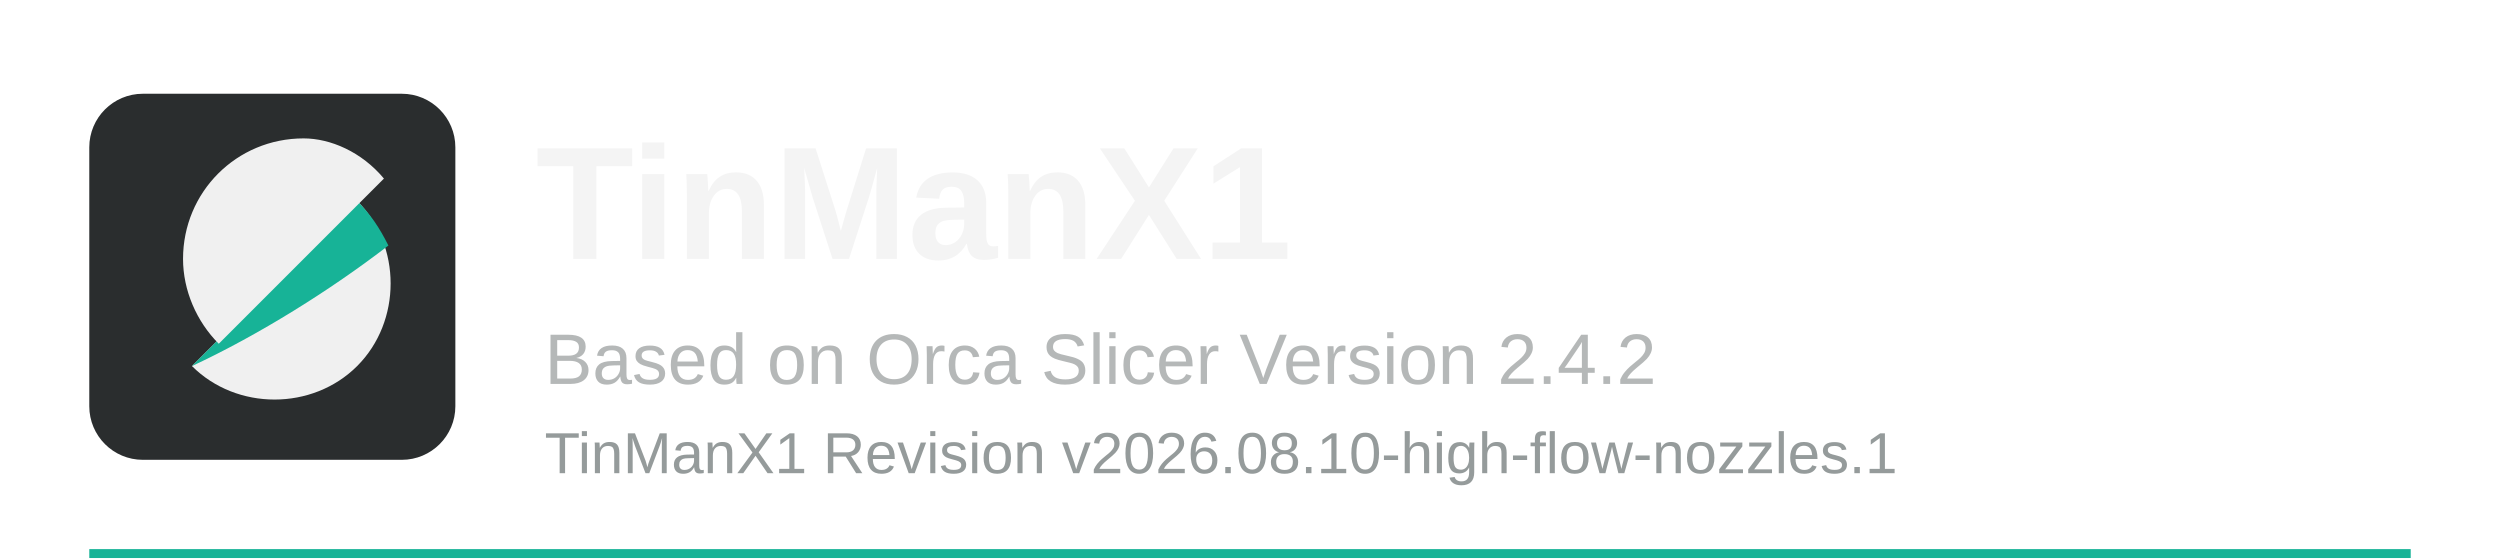
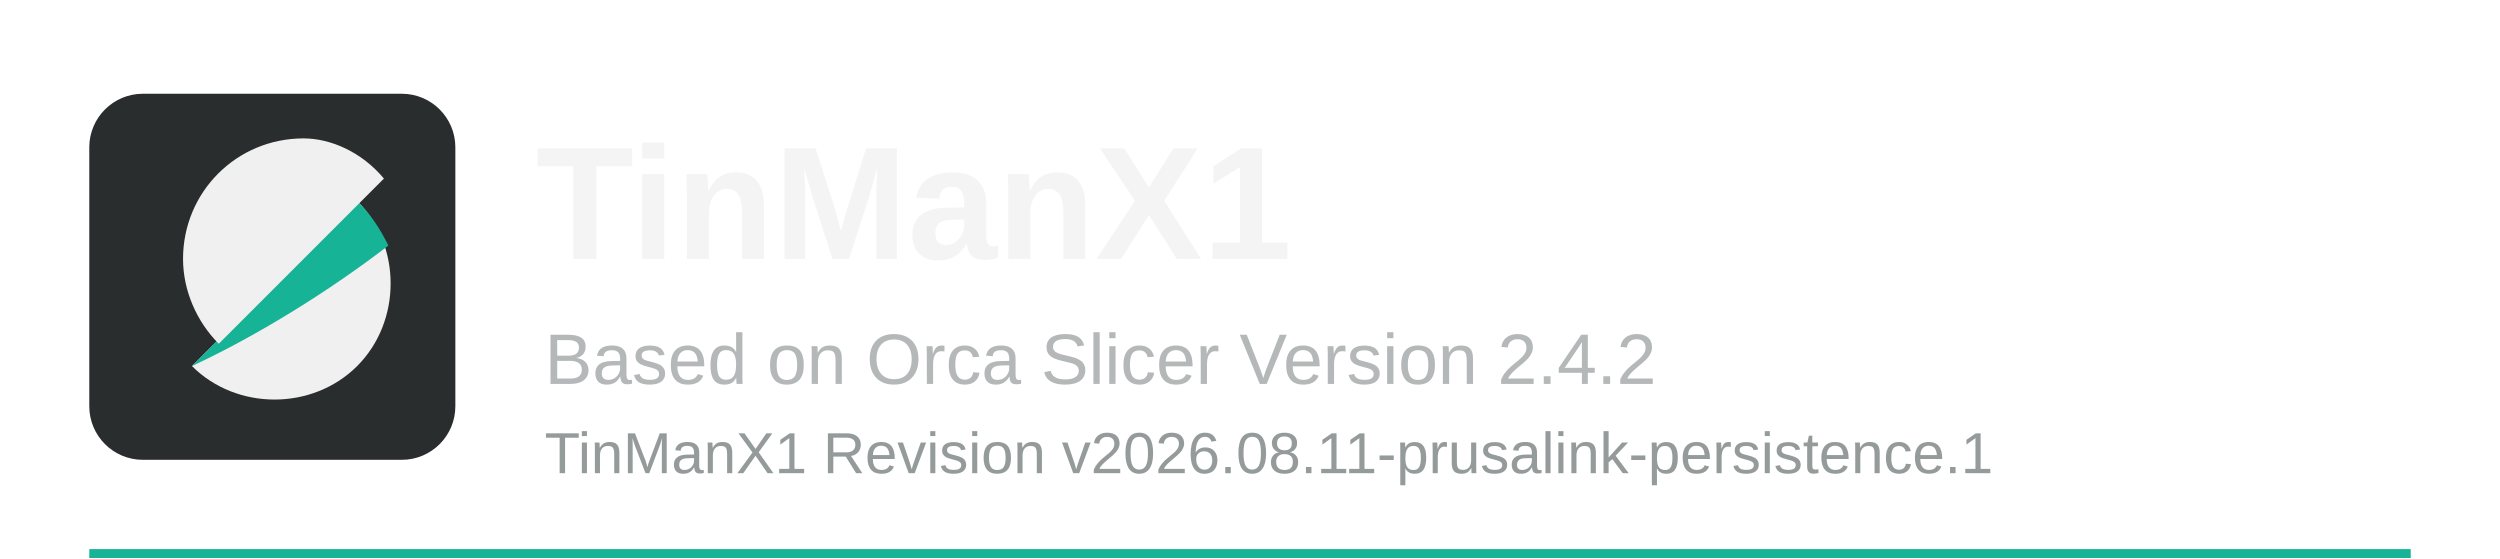
<svg xmlns="http://www.w3.org/2000/svg" width="560" height="125" viewBox="0 0 560 125">
  <rect x="20" y="123" width="520" height="2" fill="#17b397" />
  <rect x="20" y="21" width="82" height="82" rx="12" fill="#2a2d2e" />
  <path d="M43 82c10 10 27 10 37 0s10-27 0-37L43 82z" fill="#f0f0f0" />
  <path d="M80 45L43 82c15-7 31-17 44-27-2-4-4-7-7-10z" fill="#17b397" />
  <path d="M68 31c-15 0-27 12-27 27 0 7 3 14 8 19l37-37c-5-6-12-9-18-9z" fill="#f0f0f0" />
  <text x="120" y="58" font-family="Arial, Helvetica, sans-serif" font-size="36" font-weight="700" fill="#f4f4f4">TinManX1</text>
  <text x="122" y="86" font-family="Arial, Helvetica, sans-serif" font-size="16" fill="#b5b8b8">Based on Orca Slicer Version 2.4.2</text>
-   <text x="122" y="106" font-family="Arial, Helvetica, sans-serif" font-size="13" fill="#959b9b">TinManX1 Revision v2026.08.10-high-flow-nozzles.1</text>
+   <text x="122" y="106" font-family="Arial, Helvetica, sans-serif" font-size="13" fill="#959b9b">TinManX1 Revision v2026.08.11-prusalink-persistence.1</text>
</svg>
